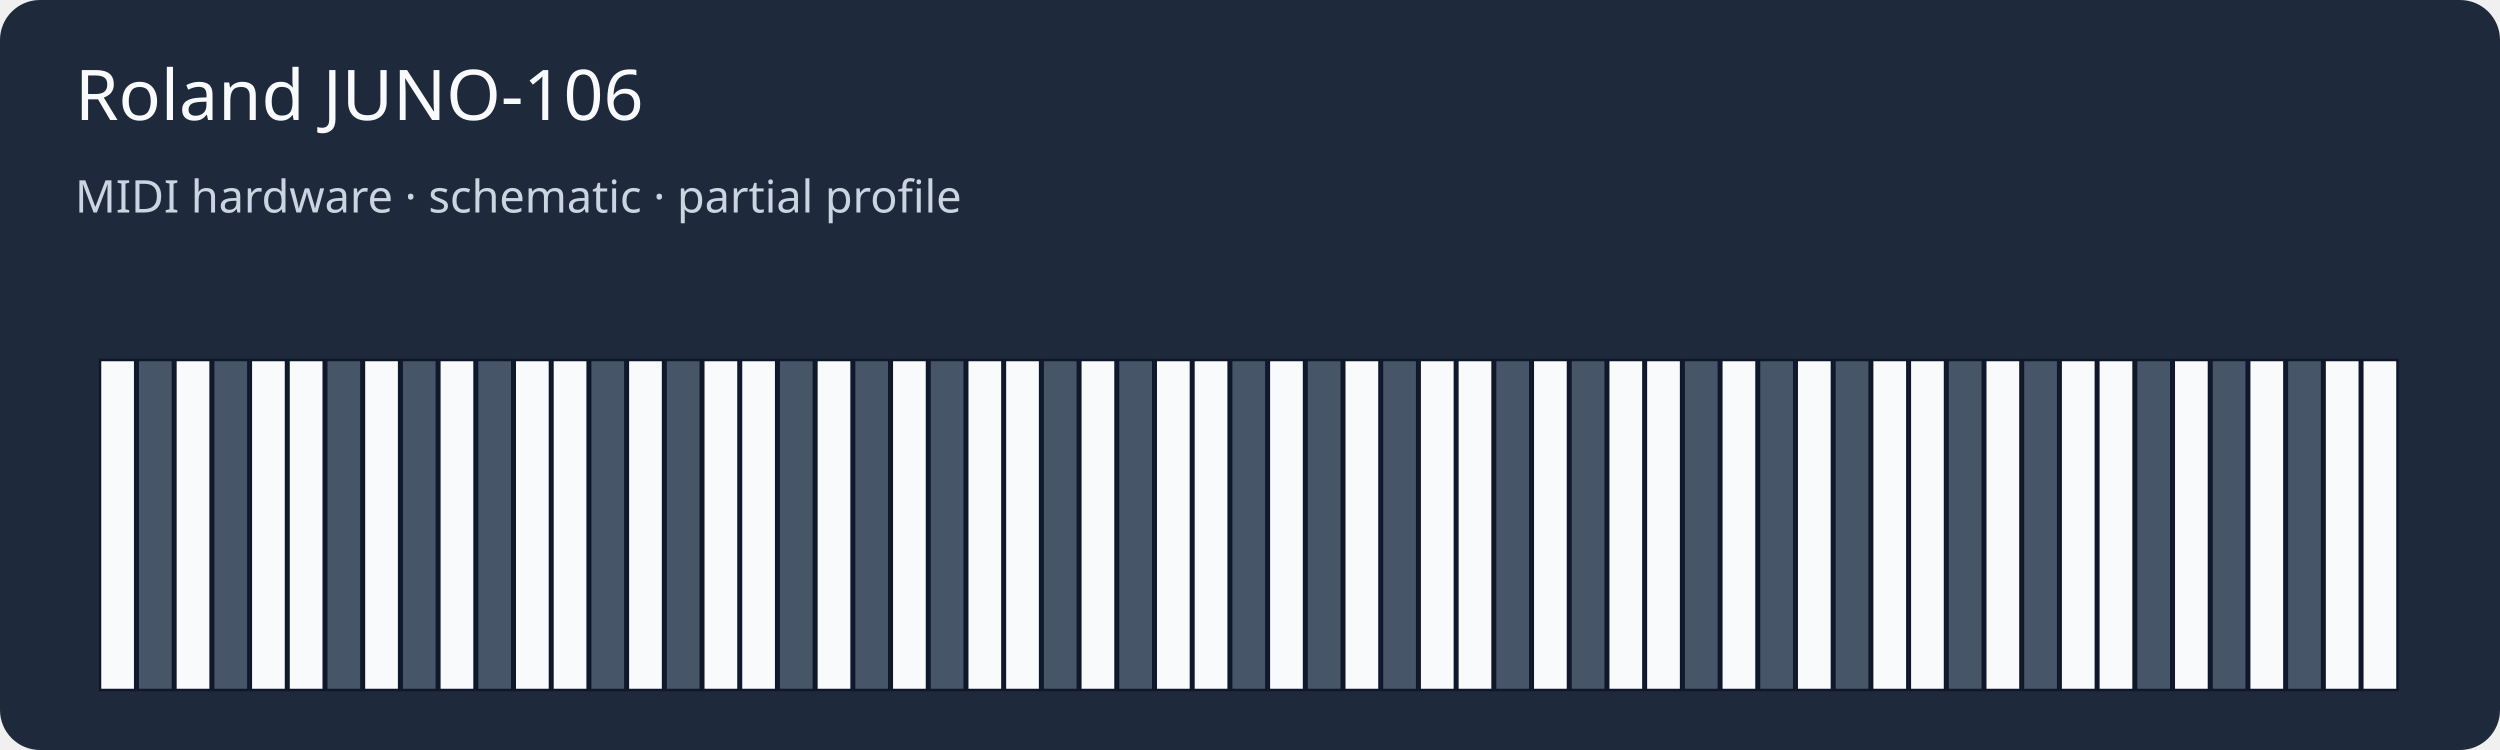
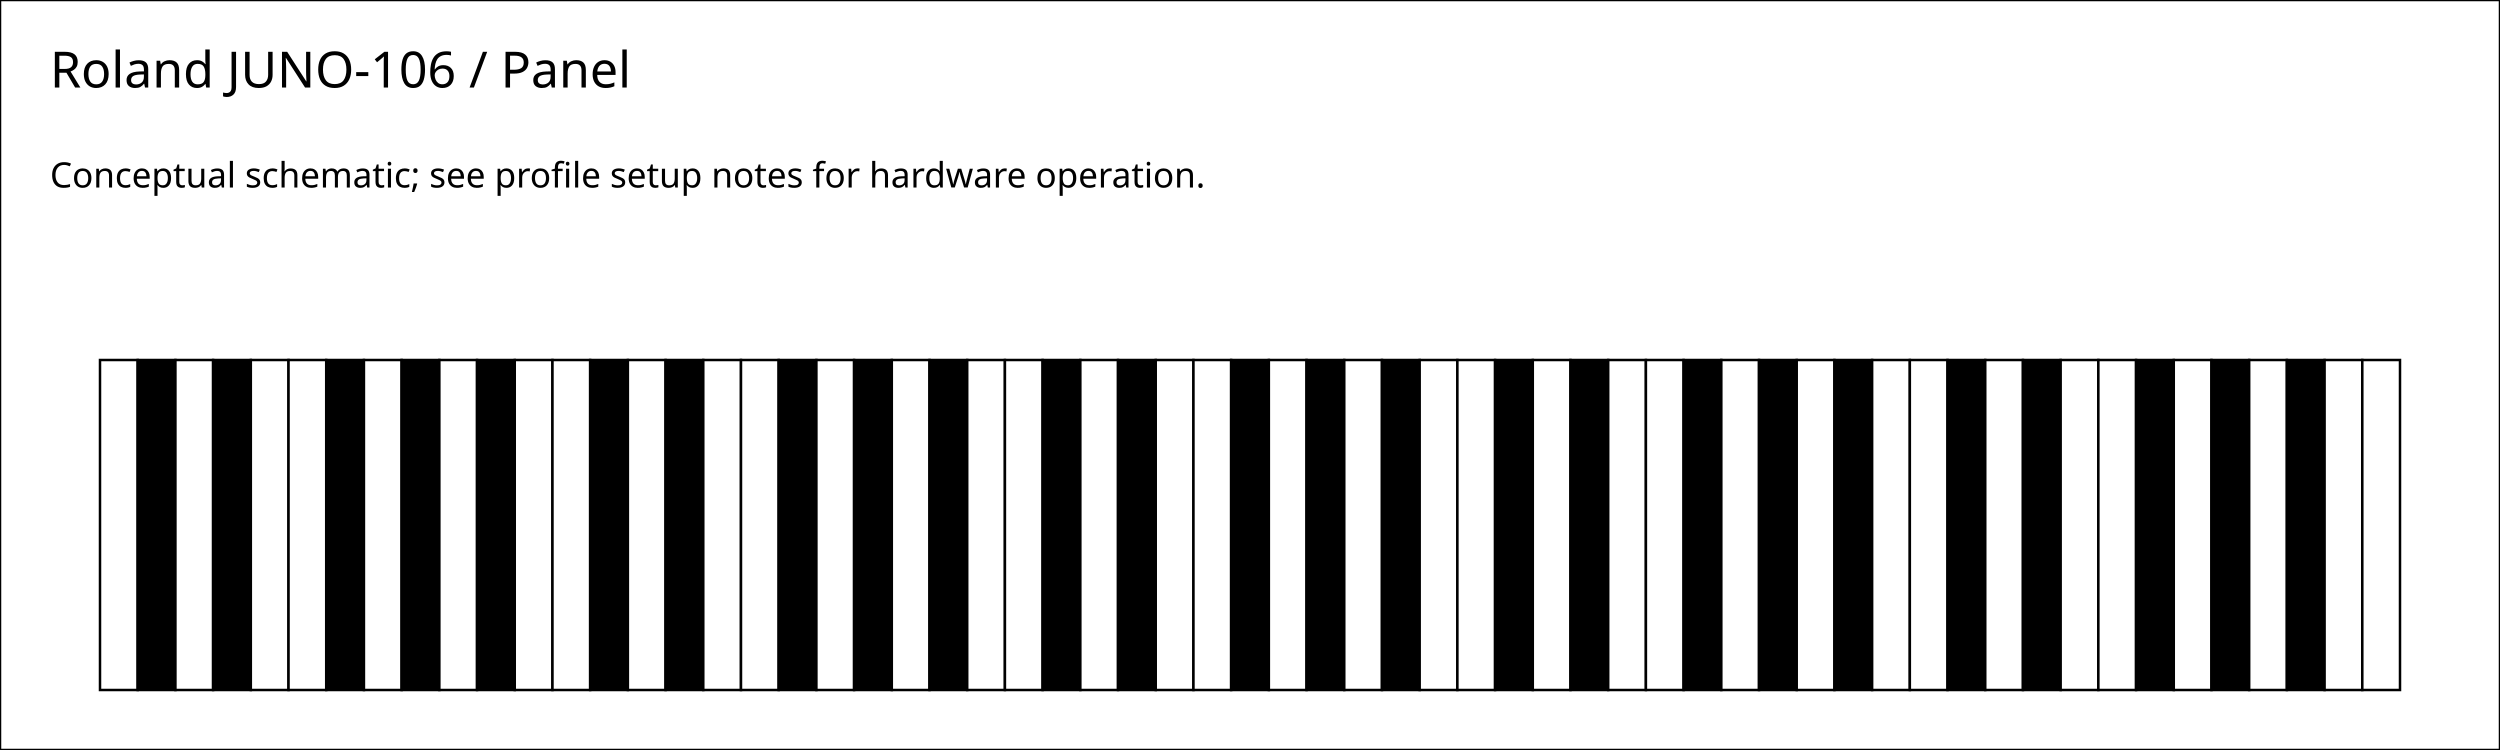
- <svg xmlns="http://www.w3.org/2000/svg" viewBox="0 0 1000 300" role="img" aria-labelledby="title">
-   <rect width="1000" height="300" rx="16" fill="#1e293b" />
-   <text x="30" y="48" fill="#f8fafc" font-family="sans-serif" font-size="28">Roland JUNO-106</text>
-   <text x="30" y="85" fill="#cbd5e1" font-family="sans-serif" font-size="18">MIDI hardware · schematic · partial profile</text>
-   <rect x="40" y="144" width="14.082" height="132" fill="#f8fafc" stroke="#0f172a" />
-   <rect x="55.082" y="144" width="14.082" height="132" fill="#475569" stroke="#0f172a" />
-   <rect x="70.164" y="144" width="14.082" height="132" fill="#f8fafc" stroke="#0f172a" />
-   <rect x="85.246" y="144" width="14.082" height="132" fill="#475569" stroke="#0f172a" />
-   <rect x="100.328" y="144" width="14.082" height="132" fill="#f8fafc" stroke="#0f172a" />
-   <rect x="115.41" y="144" width="14.082" height="132" fill="#f8fafc" stroke="#0f172a" />
-   <rect x="130.492" y="144" width="14.082" height="132" fill="#475569" stroke="#0f172a" />
-   <rect x="145.574" y="144" width="14.082" height="132" fill="#f8fafc" stroke="#0f172a" />
-   <rect x="160.656" y="144" width="14.082" height="132" fill="#475569" stroke="#0f172a" />
-   <rect x="175.738" y="144" width="14.082" height="132" fill="#f8fafc" stroke="#0f172a" />
-   <rect x="190.82" y="144" width="14.082" height="132" fill="#475569" stroke="#0f172a" />
-   <rect x="205.902" y="144" width="14.082" height="132" fill="#f8fafc" stroke="#0f172a" />
-   <rect x="220.984" y="144" width="14.082" height="132" fill="#f8fafc" stroke="#0f172a" />
-   <rect x="236.066" y="144" width="14.082" height="132" fill="#475569" stroke="#0f172a" />
-   <rect x="251.148" y="144" width="14.082" height="132" fill="#f8fafc" stroke="#0f172a" />
-   <rect x="266.23" y="144" width="14.082" height="132" fill="#475569" stroke="#0f172a" />
-   <rect x="281.311" y="144" width="14.082" height="132" fill="#f8fafc" stroke="#0f172a" />
-   <rect x="296.393" y="144" width="14.082" height="132" fill="#f8fafc" stroke="#0f172a" />
-   <rect x="311.475" y="144" width="14.082" height="132" fill="#475569" stroke="#0f172a" />
-   <rect x="326.557" y="144" width="14.082" height="132" fill="#f8fafc" stroke="#0f172a" />
-   <rect x="341.639" y="144" width="14.082" height="132" fill="#475569" stroke="#0f172a" />
-   <rect x="356.721" y="144" width="14.082" height="132" fill="#f8fafc" stroke="#0f172a" />
-   <rect x="371.803" y="144" width="14.082" height="132" fill="#475569" stroke="#0f172a" />
-   <rect x="386.885" y="144" width="14.082" height="132" fill="#f8fafc" stroke="#0f172a" />
-   <rect x="401.967" y="144" width="14.082" height="132" fill="#f8fafc" stroke="#0f172a" />
-   <rect x="417.049" y="144" width="14.082" height="132" fill="#475569" stroke="#0f172a" />
-   <rect x="432.131" y="144" width="14.082" height="132" fill="#f8fafc" stroke="#0f172a" />
-   <rect x="447.213" y="144" width="14.082" height="132" fill="#475569" stroke="#0f172a" />
-   <rect x="462.295" y="144" width="14.082" height="132" fill="#f8fafc" stroke="#0f172a" />
-   <rect x="477.377" y="144" width="14.082" height="132" fill="#f8fafc" stroke="#0f172a" />
-   <rect x="492.459" y="144" width="14.082" height="132" fill="#475569" stroke="#0f172a" />
-   <rect x="507.541" y="144" width="14.082" height="132" fill="#f8fafc" stroke="#0f172a" />
-   <rect x="522.623" y="144" width="14.082" height="132" fill="#475569" stroke="#0f172a" />
-   <rect x="537.705" y="144" width="14.082" height="132" fill="#f8fafc" stroke="#0f172a" />
-   <rect x="552.787" y="144" width="14.082" height="132" fill="#475569" stroke="#0f172a" />
-   <rect x="567.869" y="144" width="14.082" height="132" fill="#f8fafc" stroke="#0f172a" />
-   <rect x="582.951" y="144" width="14.082" height="132" fill="#f8fafc" stroke="#0f172a" />
-   <rect x="598.033" y="144" width="14.082" height="132" fill="#475569" stroke="#0f172a" />
-   <rect x="613.115" y="144" width="14.082" height="132" fill="#f8fafc" stroke="#0f172a" />
-   <rect x="628.197" y="144" width="14.082" height="132" fill="#475569" stroke="#0f172a" />
-   <rect x="643.279" y="144" width="14.082" height="132" fill="#f8fafc" stroke="#0f172a" />
-   <rect x="658.361" y="144" width="14.082" height="132" fill="#f8fafc" stroke="#0f172a" />
-   <rect x="673.443" y="144" width="14.082" height="132" fill="#475569" stroke="#0f172a" />
-   <rect x="688.525" y="144" width="14.082" height="132" fill="#f8fafc" stroke="#0f172a" />
-   <rect x="703.607" y="144" width="14.082" height="132" fill="#475569" stroke="#0f172a" />
-   <rect x="718.689" y="144" width="14.082" height="132" fill="#f8fafc" stroke="#0f172a" />
-   <rect x="733.77" y="144" width="14.082" height="132" fill="#475569" stroke="#0f172a" />
-   <rect x="748.852" y="144" width="14.082" height="132" fill="#f8fafc" stroke="#0f172a" />
-   <rect x="763.934" y="144" width="14.082" height="132" fill="#f8fafc" stroke="#0f172a" />
-   <rect x="779.016" y="144" width="14.082" height="132" fill="#475569" stroke="#0f172a" />
-   <rect x="794.098" y="144" width="14.082" height="132" fill="#f8fafc" stroke="#0f172a" />
-   <rect x="809.18" y="144" width="14.082" height="132" fill="#475569" stroke="#0f172a" />
-   <rect x="824.262" y="144" width="14.082" height="132" fill="#f8fafc" stroke="#0f172a" />
-   <rect x="839.344" y="144" width="14.082" height="132" fill="#f8fafc" stroke="#0f172a" />
-   <rect x="854.426" y="144" width="14.082" height="132" fill="#475569" stroke="#0f172a" />
-   <rect x="869.508" y="144" width="14.082" height="132" fill="#f8fafc" stroke="#0f172a" />
-   <rect x="884.59" y="144" width="14.082" height="132" fill="#475569" stroke="#0f172a" />
-   <rect x="899.672" y="144" width="14.082" height="132" fill="#f8fafc" stroke="#0f172a" />
-   <rect x="914.754" y="144" width="14.082" height="132" fill="#475569" stroke="#0f172a" />
-   <rect x="929.836" y="144" width="14.082" height="132" fill="#f8fafc" stroke="#0f172a" />
-   <rect x="944.918" y="144" width="14.082" height="132" fill="#f8fafc" stroke="#0f172a" />
+ <svg xmlns="http://www.w3.org/2000/svg" viewBox="0 0 1000 300" role="img" aria-labelledby="title description">
+   <rect width="1000" height="300" fill="#fff" stroke="#000" />
+   <text x="20" y="35" font-family="sans-serif" font-size="20" fill="#000">Roland JUNO-106 / Panel</text>
+   <text x="20" y="75" font-family="sans-serif" font-size="14" fill="#000">Conceptual schematic; see profile setup notes for hardware operation.</text>
+   <rect id="key-0" x="40" y="144" width="15.082" height="132" fill="#fff" stroke="#000" />
+   <rect id="key-1" x="55.082" y="144" width="15.082" height="132" fill="#000" stroke="#000" />
+   <rect id="key-2" x="70.164" y="144" width="15.082" height="132" fill="#fff" stroke="#000" />
+   <rect id="key-3" x="85.246" y="144" width="15.082" height="132" fill="#000" stroke="#000" />
+   <rect id="key-4" x="100.328" y="144" width="15.082" height="132" fill="#fff" stroke="#000" />
+   <rect id="key-5" x="115.41" y="144" width="15.082" height="132" fill="#fff" stroke="#000" />
+   <rect id="key-6" x="130.492" y="144" width="15.082" height="132" fill="#000" stroke="#000" />
+   <rect id="key-7" x="145.574" y="144" width="15.082" height="132" fill="#fff" stroke="#000" />
+   <rect id="key-8" x="160.656" y="144" width="15.082" height="132" fill="#000" stroke="#000" />
+   <rect id="key-9" x="175.738" y="144" width="15.082" height="132" fill="#fff" stroke="#000" />
+   <rect id="key-10" x="190.82" y="144" width="15.082" height="132" fill="#000" stroke="#000" />
+   <rect id="key-11" x="205.902" y="144" width="15.082" height="132" fill="#fff" stroke="#000" />
+   <rect id="key-12" x="220.984" y="144" width="15.082" height="132" fill="#fff" stroke="#000" />
+   <rect id="key-13" x="236.066" y="144" width="15.082" height="132" fill="#000" stroke="#000" />
+   <rect id="key-14" x="251.148" y="144" width="15.082" height="132" fill="#fff" stroke="#000" />
+   <rect id="key-15" x="266.23" y="144" width="15.082" height="132" fill="#000" stroke="#000" />
+   <rect id="key-16" x="281.311" y="144" width="15.082" height="132" fill="#fff" stroke="#000" />
+   <rect id="key-17" x="296.393" y="144" width="15.082" height="132" fill="#fff" stroke="#000" />
+   <rect id="key-18" x="311.475" y="144" width="15.082" height="132" fill="#000" stroke="#000" />
+   <rect id="key-19" x="326.557" y="144" width="15.082" height="132" fill="#fff" stroke="#000" />
+   <rect id="key-20" x="341.639" y="144" width="15.082" height="132" fill="#000" stroke="#000" />
+   <rect id="key-21" x="356.721" y="144" width="15.082" height="132" fill="#fff" stroke="#000" />
+   <rect id="key-22" x="371.803" y="144" width="15.082" height="132" fill="#000" stroke="#000" />
+   <rect id="key-23" x="386.885" y="144" width="15.082" height="132" fill="#fff" stroke="#000" />
+   <rect id="key-24" x="401.967" y="144" width="15.082" height="132" fill="#fff" stroke="#000" />
+   <rect id="key-25" x="417.049" y="144" width="15.082" height="132" fill="#000" stroke="#000" />
+   <rect id="key-26" x="432.131" y="144" width="15.082" height="132" fill="#fff" stroke="#000" />
+   <rect id="key-27" x="447.213" y="144" width="15.082" height="132" fill="#000" stroke="#000" />
+   <rect id="key-28" x="462.295" y="144" width="15.082" height="132" fill="#fff" stroke="#000" />
+   <rect id="key-29" x="477.377" y="144" width="15.082" height="132" fill="#fff" stroke="#000" />
+   <rect id="key-30" x="492.459" y="144" width="15.082" height="132" fill="#000" stroke="#000" />
+   <rect id="key-31" x="507.541" y="144" width="15.082" height="132" fill="#fff" stroke="#000" />
+   <rect id="key-32" x="522.623" y="144" width="15.082" height="132" fill="#000" stroke="#000" />
+   <rect id="key-33" x="537.705" y="144" width="15.082" height="132" fill="#fff" stroke="#000" />
+   <rect id="key-34" x="552.787" y="144" width="15.082" height="132" fill="#000" stroke="#000" />
+   <rect id="key-35" x="567.869" y="144" width="15.082" height="132" fill="#fff" stroke="#000" />
+   <rect id="key-36" x="582.951" y="144" width="15.082" height="132" fill="#fff" stroke="#000" />
+   <rect id="key-37" x="598.033" y="144" width="15.082" height="132" fill="#000" stroke="#000" />
+   <rect id="key-38" x="613.115" y="144" width="15.082" height="132" fill="#fff" stroke="#000" />
+   <rect id="key-39" x="628.197" y="144" width="15.082" height="132" fill="#000" stroke="#000" />
+   <rect id="key-40" x="643.279" y="144" width="15.082" height="132" fill="#fff" stroke="#000" />
+   <rect id="key-41" x="658.361" y="144" width="15.082" height="132" fill="#fff" stroke="#000" />
+   <rect id="key-42" x="673.443" y="144" width="15.082" height="132" fill="#000" stroke="#000" />
+   <rect id="key-43" x="688.525" y="144" width="15.082" height="132" fill="#fff" stroke="#000" />
+   <rect id="key-44" x="703.607" y="144" width="15.082" height="132" fill="#000" stroke="#000" />
+   <rect id="key-45" x="718.689" y="144" width="15.082" height="132" fill="#fff" stroke="#000" />
+   <rect id="key-46" x="733.77" y="144" width="15.082" height="132" fill="#000" stroke="#000" />
+   <rect id="key-47" x="748.852" y="144" width="15.082" height="132" fill="#fff" stroke="#000" />
+   <rect id="key-48" x="763.934" y="144" width="15.082" height="132" fill="#fff" stroke="#000" />
+   <rect id="key-49" x="779.016" y="144" width="15.082" height="132" fill="#000" stroke="#000" />
+   <rect id="key-50" x="794.098" y="144" width="15.082" height="132" fill="#fff" stroke="#000" />
+   <rect id="key-51" x="809.18" y="144" width="15.082" height="132" fill="#000" stroke="#000" />
+   <rect id="key-52" x="824.262" y="144" width="15.082" height="132" fill="#fff" stroke="#000" />
+   <rect id="key-53" x="839.344" y="144" width="15.082" height="132" fill="#fff" stroke="#000" />
+   <rect id="key-54" x="854.426" y="144" width="15.082" height="132" fill="#000" stroke="#000" />
+   <rect id="key-55" x="869.508" y="144" width="15.082" height="132" fill="#fff" stroke="#000" />
+   <rect id="key-56" x="884.59" y="144" width="15.082" height="132" fill="#000" stroke="#000" />
+   <rect id="key-57" x="899.672" y="144" width="15.082" height="132" fill="#fff" stroke="#000" />
+   <rect id="key-58" x="914.754" y="144" width="15.082" height="132" fill="#000" stroke="#000" />
+   <rect id="key-59" x="929.836" y="144" width="15.082" height="132" fill="#fff" stroke="#000" />
+   <rect id="key-60" x="944.918" y="144" width="15.082" height="132" fill="#fff" stroke="#000" />
</svg>
